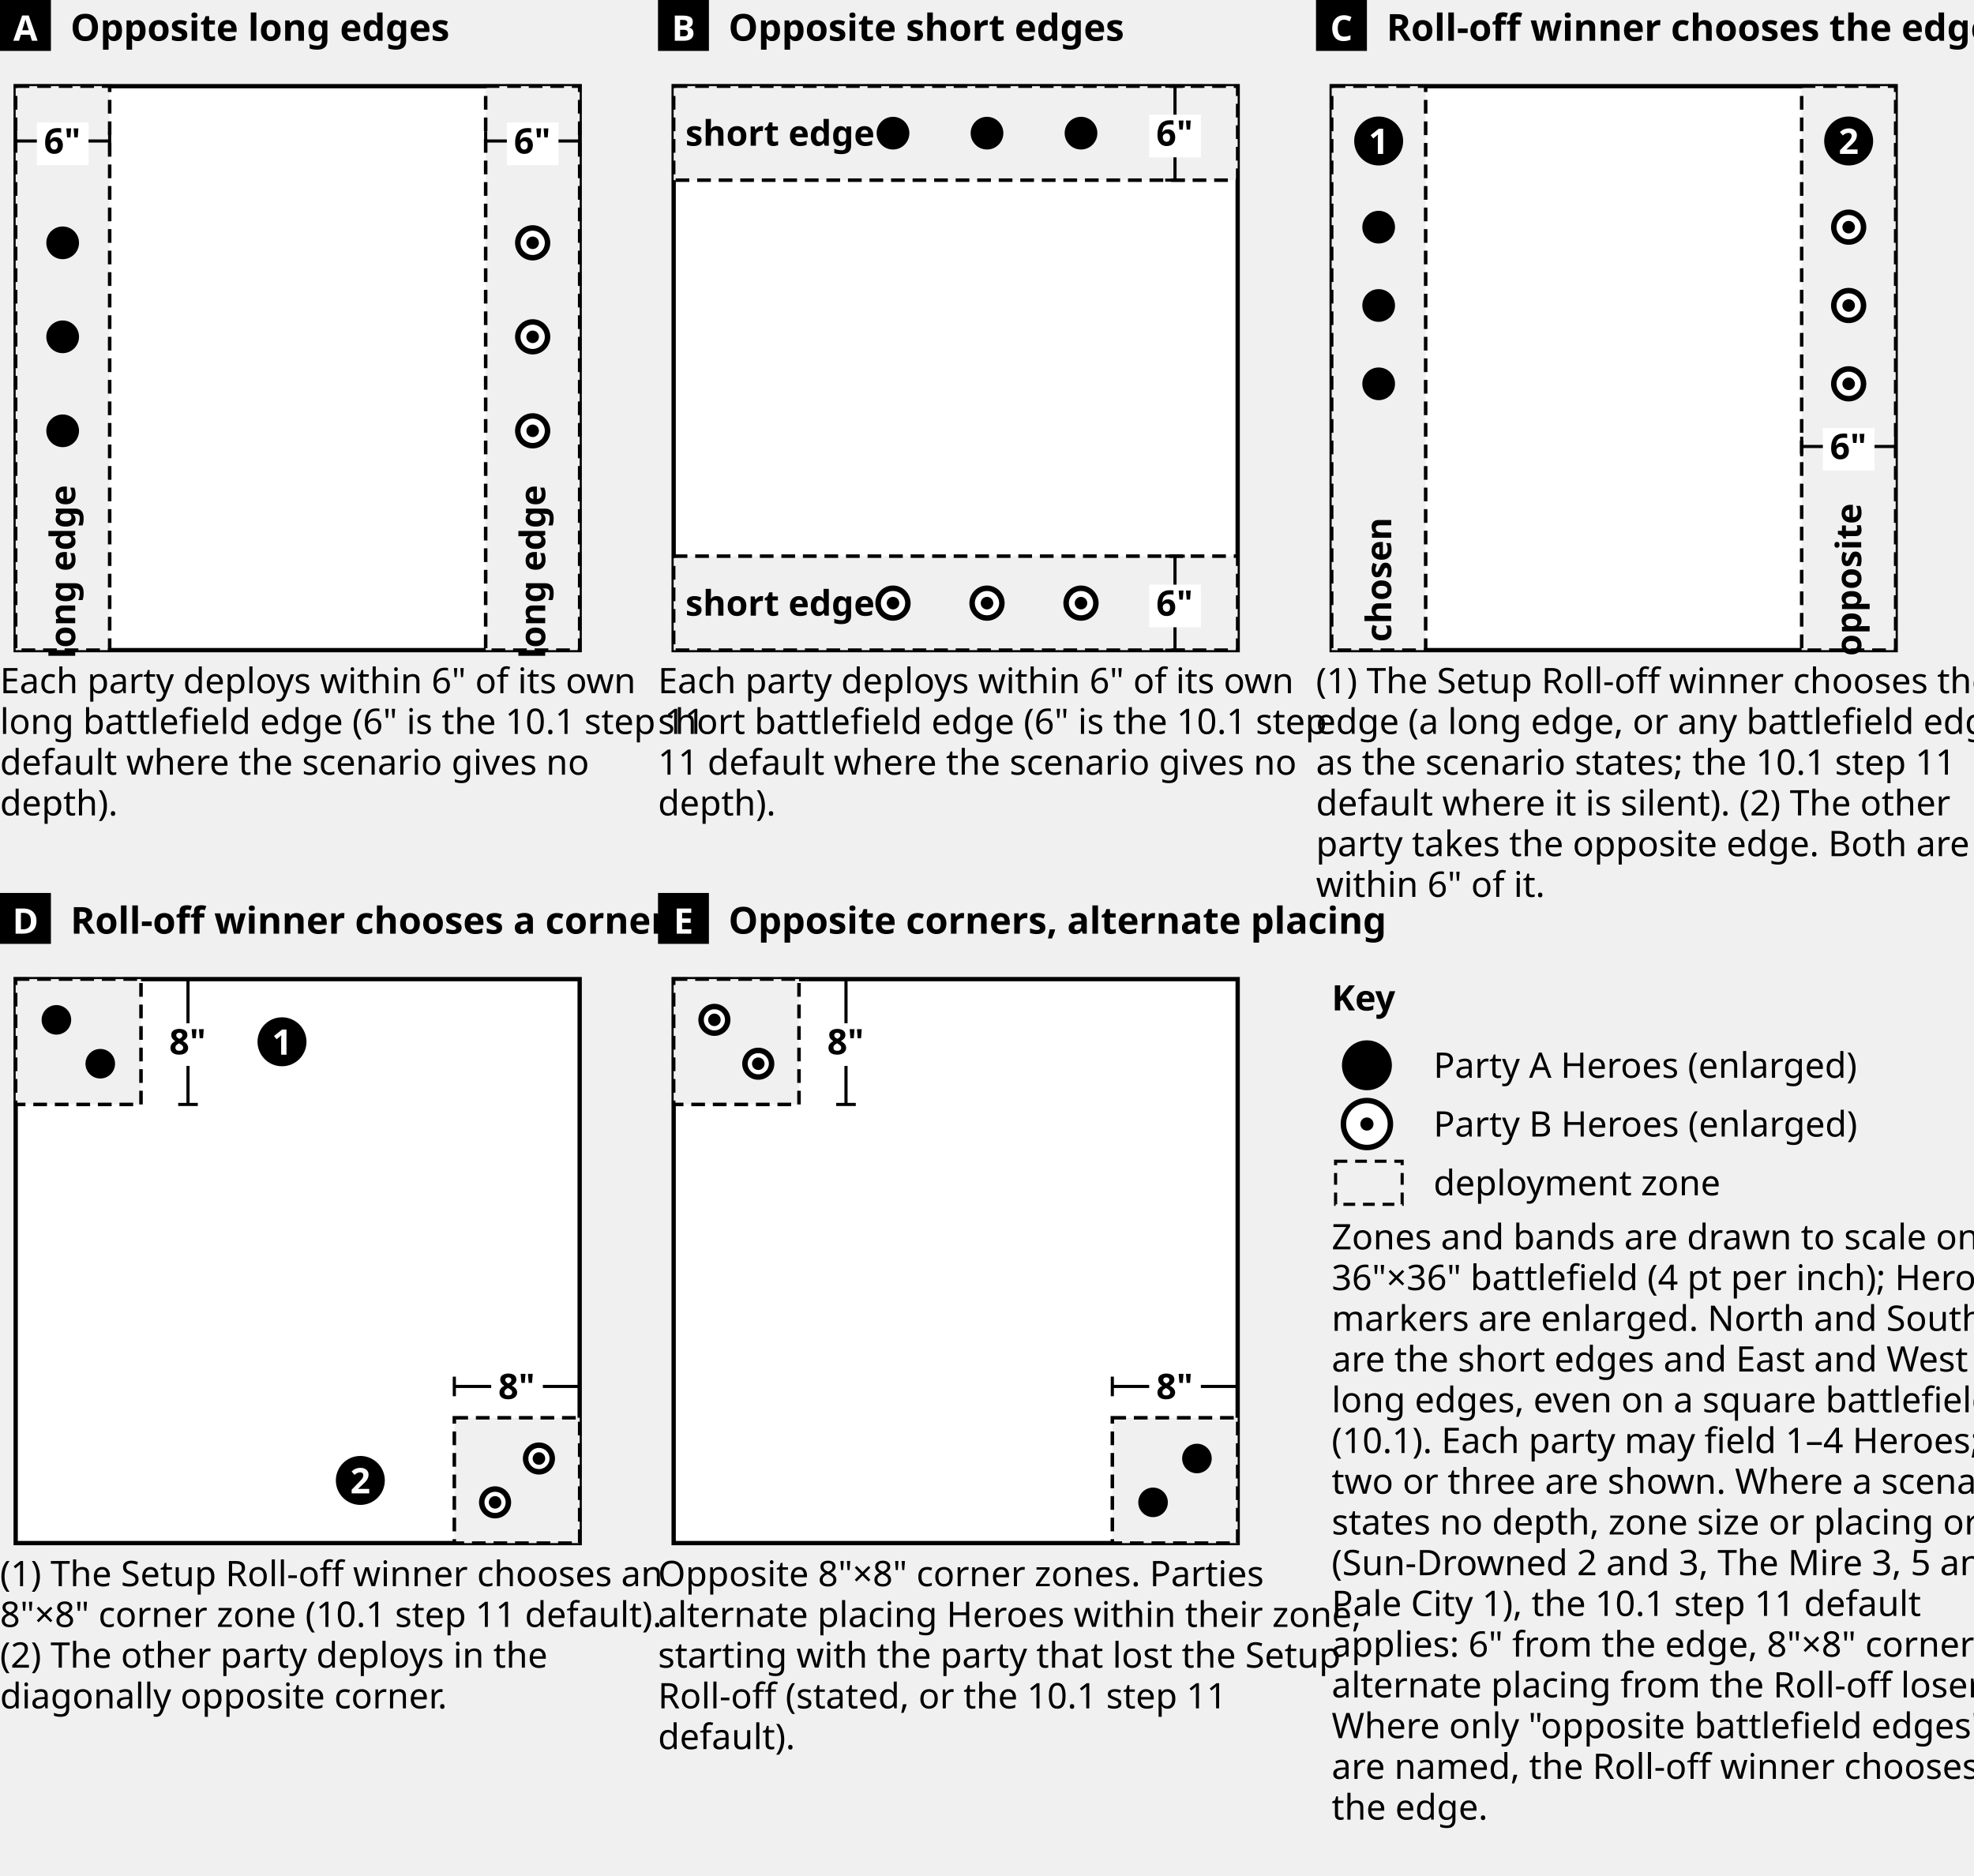
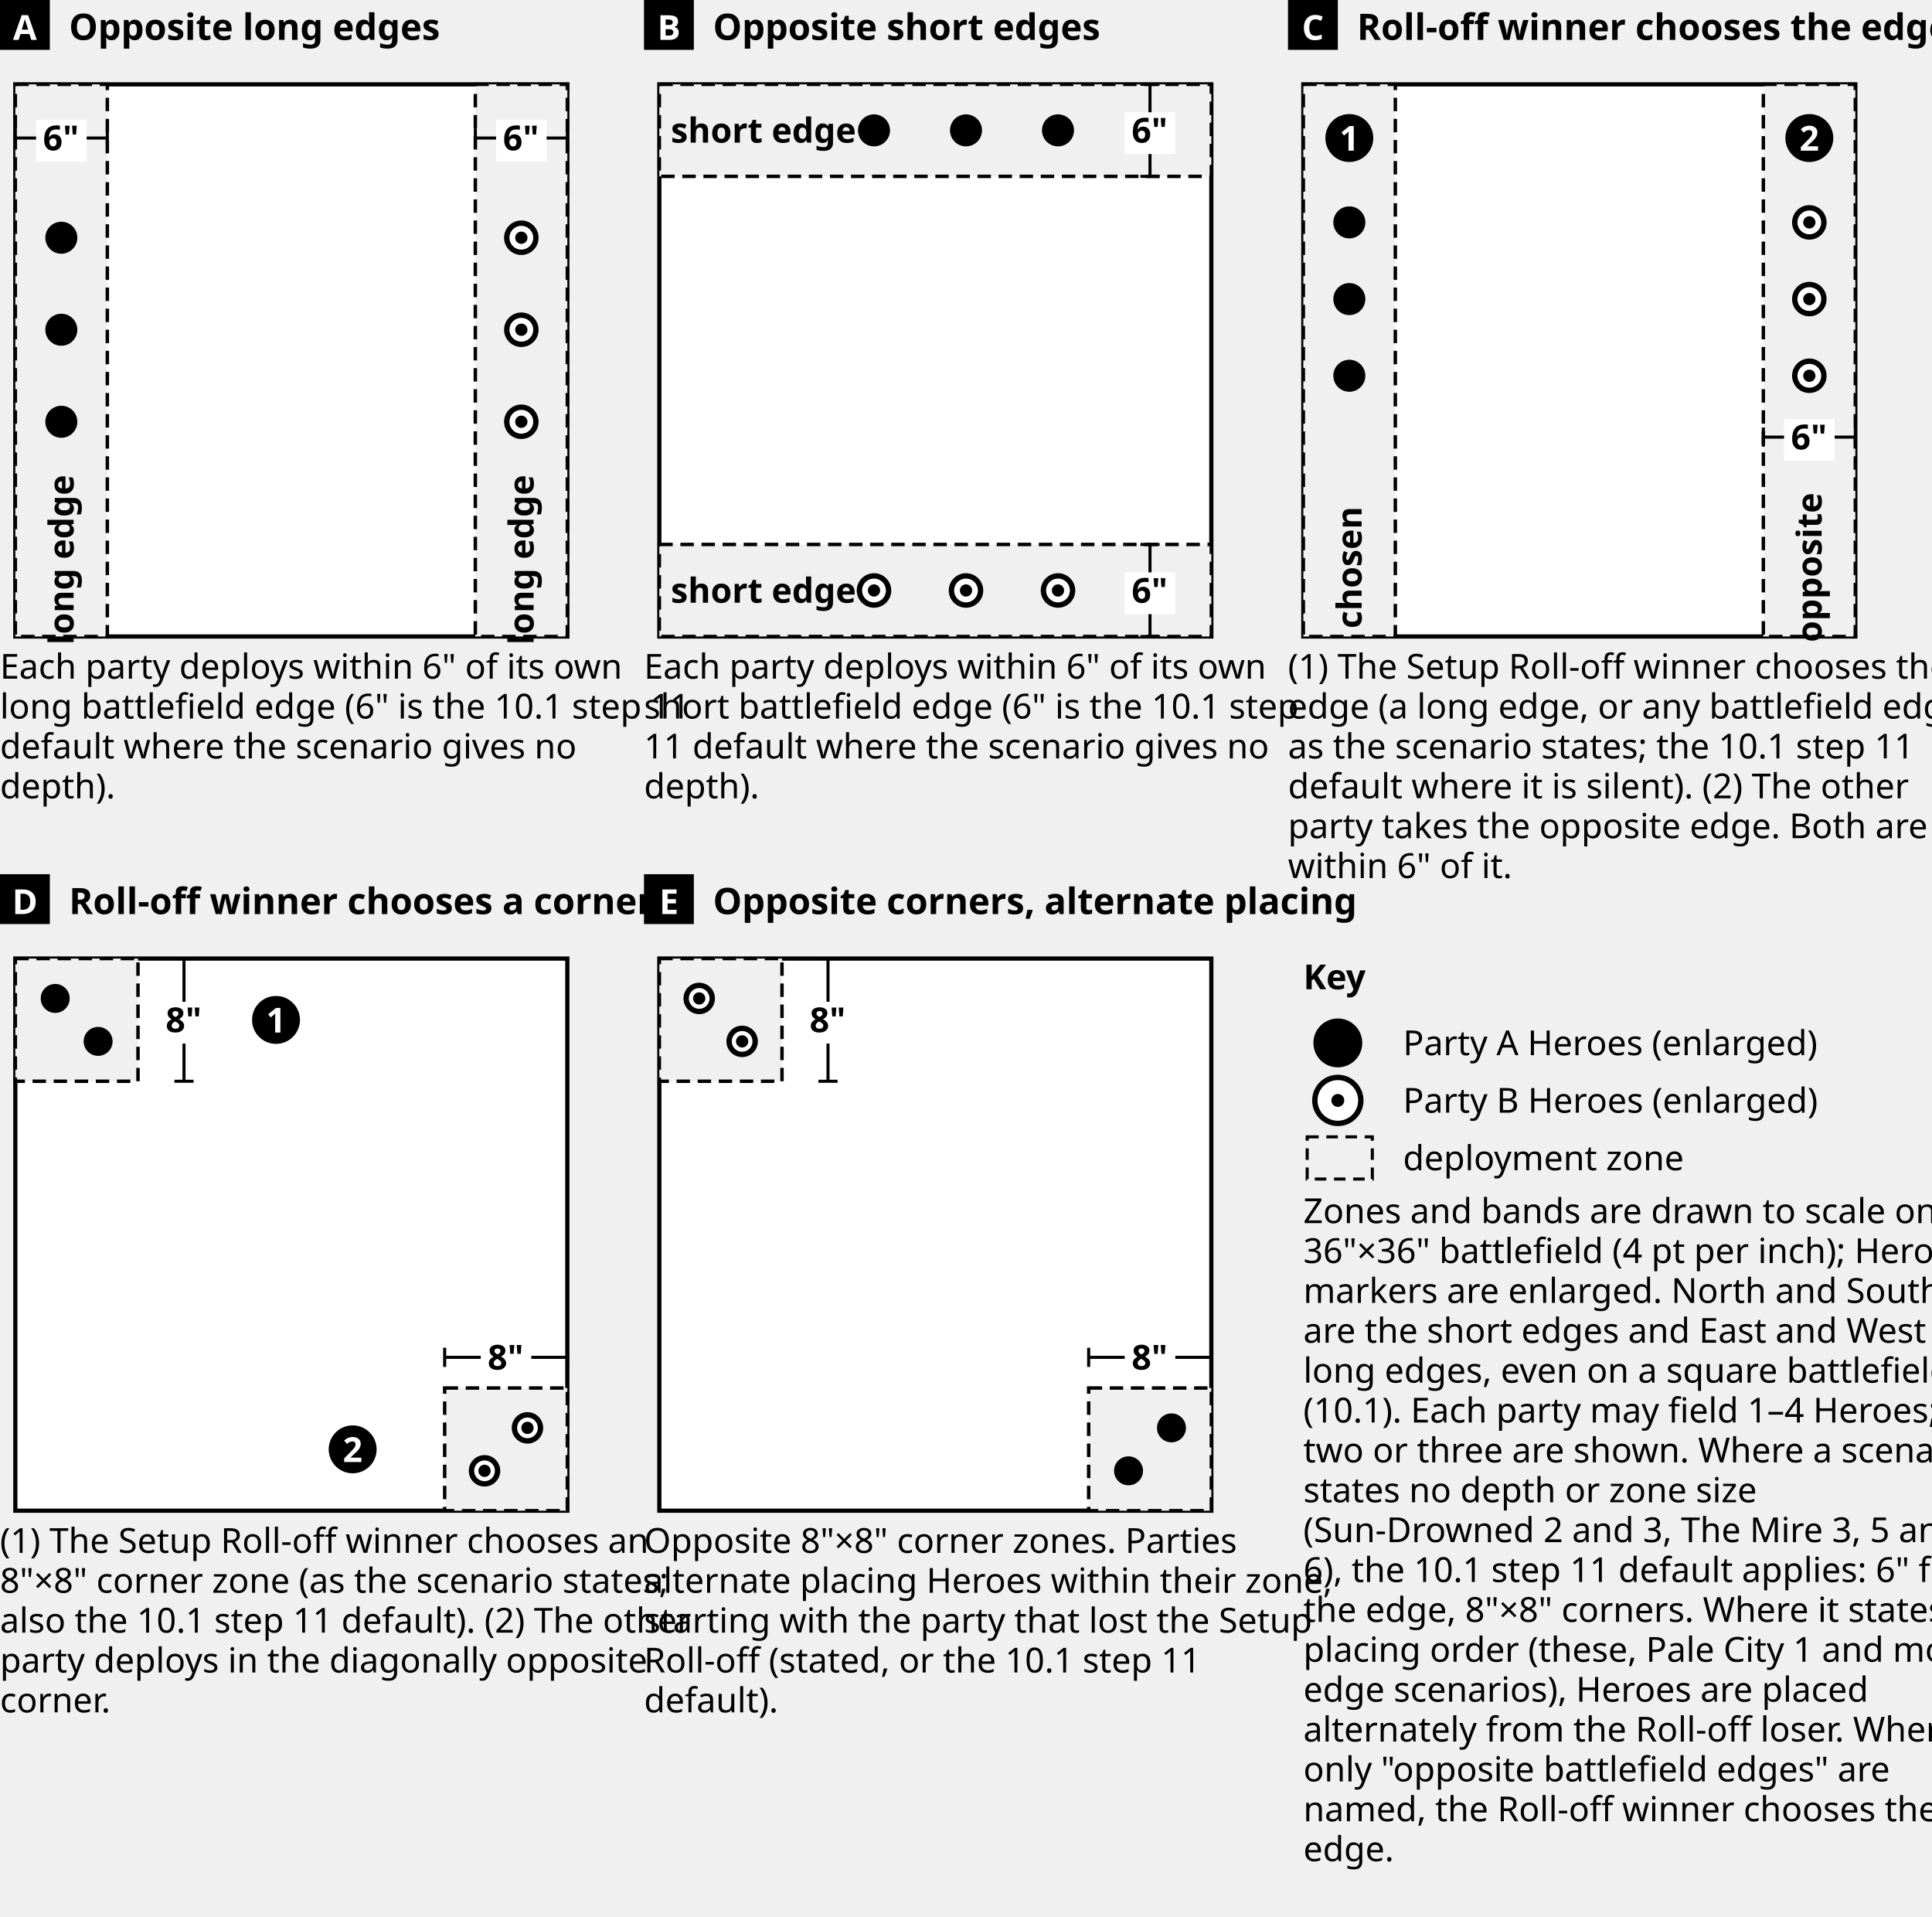
- <svg xmlns="http://www.w3.org/2000/svg" width="504pt" height="479pt" viewBox="0 0 504 479">
+ <svg xmlns="http://www.w3.org/2000/svg" width="504pt" height="499.8pt" viewBox="0 0 504 499.8">
  <defs>
    <pattern id="p-cover" width="5" height="5" patternUnits="userSpaceOnUse" patternTransform="rotate(45)">
      <rect width="5" height="5" fill="#fff" />
      <path d="M0 0.5H5M0.5 0V5" stroke="#444" stroke-width="0.7" fill="none" />
    </pattern>
    <pattern id="p-diff" width="4" height="4" patternUnits="userSpaceOnUse">
      <rect width="4" height="4" fill="#fff" />
      <circle cx="1" cy="1" r="0.75" fill="#222" />
      <circle cx="3" cy="3" r="0.75" fill="#222" />
    </pattern>
    <pattern id="p-imp" width="2.4" height="2.4" patternUnits="userSpaceOnUse" patternTransform="rotate(45)">
      <rect width="2.4" height="2.4" fill="#fff" />
      <path d="M0.4 0V2.4" stroke="#000" stroke-width="0.95" fill="none" />
    </pattern>
    <pattern id="p-mon" width="3.2" height="3.2" patternUnits="userSpaceOnUse" patternTransform="rotate(-45)">
      <rect width="3.2" height="3.2" fill="#fff" />
      <path d="M0.5 0V3.2" stroke="#000" stroke-width="1" fill="none" />
    </pattern>
    <pattern id="p-aoe" width="4" height="4" patternUnits="userSpaceOnUse" patternTransform="rotate(-45)">
      <rect width="4" height="4" fill="#fff" />
      <path d="M0.5 0V4" stroke="#777" stroke-width="1.4" fill="none" />
    </pattern>
  </defs>
  <rect x="0" y="0" width="13" height="13" fill="#000" />
  <text x="6.5" y="10.4" font-weight="700" font-family="'Source Sans 3'" font-size="9" fill="#fff" text-anchor="middle">A</text>
  <text x="18" y="10.4" font-weight="700" font-family="'Source Sans 3'" font-size="9.5" fill="#000">Opposite long edges</text>
  <rect x="4" y="22" width="144" height="144" fill="#fff" stroke="#000" stroke-width="1.1" />
  <rect x="4" y="22" width="24" height="144" fill="#f0f0f0" stroke="#000" stroke-width="0.9" stroke-dasharray="3.5 2" />
  <rect x="124" y="22" width="24" height="144" fill="#f0f0f0" stroke="#000" stroke-width="0.9" stroke-dasharray="3.5 2" />
  <circle cx="16" cy="62" r="3.8" fill="#000" stroke="#000" stroke-width="0.75" />
  <circle cx="16" cy="86" r="3.8" fill="#000" stroke="#000" stroke-width="0.75" />
  <circle cx="16" cy="110" r="3.8" fill="#000" stroke="#000" stroke-width="0.75" />
  <circle cx="136" cy="62" r="3.8" fill="#fff" stroke="#000" stroke-width="1.4" />
  <circle cx="136" cy="62" r="1.6" fill="#000" />
  <circle cx="136" cy="86" r="3.8" fill="#fff" stroke="#000" stroke-width="1.4" />
  <circle cx="136" cy="86" r="1.6" fill="#000" />
  <circle cx="136" cy="110" r="3.8" fill="#fff" stroke="#000" stroke-width="1.4" />
  <circle cx="136" cy="110" r="1.6" fill="#000" />
  <line x1="4" y1="36" x2="28" y2="36" stroke="#000" stroke-width="0.8" stroke-linecap="butt" />
  <line x1="4" y1="33.5" x2="4" y2="38.5" stroke="#000" stroke-width="0.8" stroke-linecap="butt" />
  <line x1="28" y1="33.5" x2="28" y2="38.5" stroke="#000" stroke-width="0.8" stroke-linecap="butt" />
  <rect x="9.41" y="31.28" width="13.19" height="10.89" fill="#fff" />
  <text x="11.21" y="39.2" font-weight="700" font-family="'Source Sans 3'" font-size="9" fill="#000">6"</text>
  <line x1="124" y1="36" x2="148" y2="36" stroke="#000" stroke-width="0.8" stroke-linecap="butt" />
  <line x1="124" y1="33.5" x2="124" y2="38.5" stroke="#000" stroke-width="0.8" stroke-linecap="butt" />
  <line x1="148" y1="33.5" x2="148" y2="38.5" stroke="#000" stroke-width="0.8" stroke-linecap="butt" />
  <rect x="129.41" y="31.28" width="13.19" height="10.89" fill="#fff" />
  <text x="131.21" y="39.2" font-weight="700" font-family="'Source Sans 3'" font-size="9" fill="#000">6"</text>
  <g transform="rotate(-90 19.2 146)">
    <text x="19.2" y="146" font-weight="600" font-family="'Source Sans 3'" font-size="9" fill="#000" text-anchor="middle">long edge</text>
  </g>
  <g transform="rotate(-90 139.2 146)">
    <text x="139.2" y="146" font-weight="600" font-family="'Source Sans 3'" font-size="9" fill="#000" text-anchor="middle">long edge</text>
  </g>
  <text x="0" y="177" font-weight="400" font-family="'Source Sans 3'" font-size="9" fill="#000">Each party deploys within 6" of its own</text>
  <text x="0" y="187.4" font-weight="400" font-family="'Source Sans 3'" font-size="9" fill="#000">long battlefield edge (6" is the 10.1 step 11</text>
  <text x="0" y="197.8" font-weight="400" font-family="'Source Sans 3'" font-size="9" fill="#000">default where the scenario gives no</text>
  <text x="0" y="208.2" font-weight="400" font-family="'Source Sans 3'" font-size="9" fill="#000">depth).</text>
  <rect x="168" y="0" width="13" height="13" fill="#000" />
  <text x="174.5" y="10.4" font-weight="700" font-family="'Source Sans 3'" font-size="9" fill="#fff" text-anchor="middle">B</text>
  <text x="186" y="10.4" font-weight="700" font-family="'Source Sans 3'" font-size="9.5" fill="#000">Opposite short edges</text>
  <rect x="172" y="22" width="144" height="144" fill="#fff" stroke="#000" stroke-width="1.1" />
  <rect x="172" y="22" width="144" height="24" fill="#f0f0f0" stroke="#000" stroke-width="0.9" stroke-dasharray="3.5 2" />
  <rect x="172" y="142" width="144" height="24" fill="#f0f0f0" stroke="#000" stroke-width="0.9" stroke-dasharray="3.5 2" />
  <circle cx="228" cy="34" r="3.8" fill="#000" stroke="#000" stroke-width="0.75" />
  <circle cx="252" cy="34" r="3.8" fill="#000" stroke="#000" stroke-width="0.75" />
  <circle cx="276" cy="34" r="3.8" fill="#000" stroke="#000" stroke-width="0.75" />
  <circle cx="228" cy="154" r="3.8" fill="#fff" stroke="#000" stroke-width="1.4" />
  <circle cx="228" cy="154" r="1.6" fill="#000" />
  <circle cx="252" cy="154" r="3.8" fill="#fff" stroke="#000" stroke-width="1.4" />
  <circle cx="252" cy="154" r="1.6" fill="#000" />
  <circle cx="276" cy="154" r="3.8" fill="#fff" stroke="#000" stroke-width="1.4" />
  <circle cx="276" cy="154" r="1.6" fill="#000" />
  <line x1="300" y1="22" x2="300" y2="46" stroke="#000" stroke-width="0.8" stroke-linecap="butt" />
  <line x1="297.5" y1="22" x2="302.5" y2="22" stroke="#000" stroke-width="0.8" stroke-linecap="butt" />
  <line x1="297.5" y1="46" x2="302.5" y2="46" stroke="#000" stroke-width="0.8" stroke-linecap="butt" />
  <rect x="293.41" y="29.28" width="13.19" height="10.89" fill="#fff" />
  <text x="295.21" y="37.2" font-weight="700" font-family="'Source Sans 3'" font-size="9" fill="#000">6"</text>
  <line x1="300" y1="142" x2="300" y2="166" stroke="#000" stroke-width="0.8" stroke-linecap="butt" />
  <line x1="297.5" y1="142" x2="302.5" y2="142" stroke="#000" stroke-width="0.8" stroke-linecap="butt" />
  <line x1="297.5" y1="166" x2="302.5" y2="166" stroke="#000" stroke-width="0.8" stroke-linecap="butt" />
  <rect x="293.41" y="149.28" width="13.19" height="10.89" fill="#fff" />
  <text x="295.21" y="157.2" font-weight="700" font-family="'Source Sans 3'" font-size="9" fill="#000">6"</text>
  <text x="175" y="37.2" font-weight="600" font-family="'Source Sans 3'" font-size="9" fill="#000">short edge</text>
  <text x="175" y="157.2" font-weight="600" font-family="'Source Sans 3'" font-size="9" fill="#000">short edge</text>
  <text x="168" y="177" font-weight="400" font-family="'Source Sans 3'" font-size="9" fill="#000">Each party deploys within 6" of its own</text>
  <text x="168" y="187.4" font-weight="400" font-family="'Source Sans 3'" font-size="9" fill="#000">short battlefield edge (6" is the 10.1 step</text>
  <text x="168" y="197.8" font-weight="400" font-family="'Source Sans 3'" font-size="9" fill="#000">11 default where the scenario gives no</text>
  <text x="168" y="208.2" font-weight="400" font-family="'Source Sans 3'" font-size="9" fill="#000">depth).</text>
  <rect x="336" y="0" width="13" height="13" fill="#000" />
  <text x="342.5" y="10.4" font-weight="700" font-family="'Source Sans 3'" font-size="9" fill="#fff" text-anchor="middle">C</text>
  <text x="354" y="10.4" font-weight="700" font-family="'Source Sans 3'" font-size="9.5" fill="#000">Roll-off winner chooses the edge</text>
  <rect x="340" y="22" width="144" height="144" fill="#fff" stroke="#000" stroke-width="1.1" />
  <rect x="340" y="22" width="24" height="144" fill="#f0f0f0" stroke="#000" stroke-width="0.9" stroke-dasharray="3.5 2" />
  <rect x="460" y="22" width="24" height="144" fill="#f0f0f0" stroke="#000" stroke-width="0.9" stroke-dasharray="3.5 2" />
  <circle cx="352" cy="58" r="3.8" fill="#000" stroke="#000" stroke-width="0.75" />
  <circle cx="352" cy="78" r="3.8" fill="#000" stroke="#000" stroke-width="0.75" />
  <circle cx="352" cy="98" r="3.8" fill="#000" stroke="#000" stroke-width="0.75" />
  <circle cx="472" cy="58" r="3.8" fill="#fff" stroke="#000" stroke-width="1.4" />
  <circle cx="472" cy="58" r="1.6" fill="#000" />
  <circle cx="472" cy="78" r="3.8" fill="#fff" stroke="#000" stroke-width="1.4" />
  <circle cx="472" cy="78" r="1.6" fill="#000" />
  <circle cx="472" cy="98" r="3.8" fill="#fff" stroke="#000" stroke-width="1.4" />
  <circle cx="472" cy="98" r="1.6" fill="#000" />
  <circle cx="352" cy="36" r="6" fill="#000" stroke="#000" stroke-width="0.5" />
  <text x="352" y="39.3" font-weight="700" font-family="'Source Sans 3'" font-size="9" fill="#fff" text-anchor="middle">1</text>
  <circle cx="472" cy="36" r="6" fill="#000" stroke="#000" stroke-width="0.5" />
  <text x="472" y="39.3" font-weight="700" font-family="'Source Sans 3'" font-size="9" fill="#fff" text-anchor="middle">2</text>
  <line x1="460" y1="114" x2="484" y2="114" stroke="#000" stroke-width="0.8" stroke-linecap="butt" />
  <line x1="460" y1="111.5" x2="460" y2="116.5" stroke="#000" stroke-width="0.8" stroke-linecap="butt" />
  <line x1="484" y1="111.5" x2="484" y2="116.5" stroke="#000" stroke-width="0.8" stroke-linecap="butt" />
  <rect x="465.41" y="109.28" width="13.19" height="10.89" fill="#fff" />
  <text x="467.21" y="117.2" font-weight="700" font-family="'Source Sans 3'" font-size="9" fill="#000">6"</text>
  <g transform="rotate(-90 355.2 148)">
    <text x="355.2" y="148" font-weight="600" font-family="'Source Sans 3'" font-size="9" fill="#000" text-anchor="middle">chosen</text>
  </g>
  <g transform="rotate(-90 475.2 148)">
    <text x="475.2" y="148" font-weight="600" font-family="'Source Sans 3'" font-size="9" fill="#000" text-anchor="middle">opposite</text>
  </g>
  <text x="336" y="177" font-weight="400" font-family="'Source Sans 3'" font-size="9" fill="#000">(1) The Setup Roll-off winner chooses the</text>
  <text x="336" y="187.4" font-weight="400" font-family="'Source Sans 3'" font-size="9" fill="#000">edge (a long edge, or any battlefield edge,</text>
  <text x="336" y="197.8" font-weight="400" font-family="'Source Sans 3'" font-size="9" fill="#000">as the scenario states; the 10.1 step 11</text>
  <text x="336" y="208.2" font-weight="400" font-family="'Source Sans 3'" font-size="9" fill="#000">default where it is silent). (2) The other</text>
  <text x="336" y="218.6" font-weight="400" font-family="'Source Sans 3'" font-size="9" fill="#000">party takes the opposite edge. Both are</text>
  <text x="336" y="229" font-weight="400" font-family="'Source Sans 3'" font-size="9" fill="#000">within 6" of it.</text>
  <rect x="0" y="228" width="13" height="13" fill="#000" />
  <text x="6.5" y="238.4" font-weight="700" font-family="'Source Sans 3'" font-size="9" fill="#fff" text-anchor="middle">D</text>
  <text x="18" y="238.4" font-weight="700" font-family="'Source Sans 3'" font-size="9.5" fill="#000">Roll-off winner chooses a corner</text>
  <rect x="4" y="250" width="144" height="144" fill="#fff" stroke="#000" stroke-width="1.1" />
  <rect x="4" y="250" width="32" height="32" fill="#f0f0f0" stroke="#000" stroke-width="0.9" stroke-dasharray="3.5 2" />
  <rect x="116" y="362" width="32" height="32" fill="#f0f0f0" stroke="#000" stroke-width="0.9" stroke-dasharray="3.5 2" />
  <circle cx="14.4" cy="260.4" r="3.4" fill="#000" stroke="#000" stroke-width="0.75" />
  <circle cx="25.6" cy="271.6" r="3.4" fill="#000" stroke="#000" stroke-width="0.75" />
  <circle cx="126.4" cy="383.6" r="3.4" fill="#fff" stroke="#000" stroke-width="1.4" />
  <circle cx="126.4" cy="383.6" r="1.6" fill="#000" />
  <circle cx="137.6" cy="372.4" r="3.4" fill="#fff" stroke="#000" stroke-width="1.4" />
  <circle cx="137.6" cy="372.4" r="1.6" fill="#000" />
  <circle cx="72" cy="266" r="6" fill="#000" stroke="#000" stroke-width="0.5" />
  <text x="72" y="269.3" font-weight="700" font-family="'Source Sans 3'" font-size="9" fill="#fff" text-anchor="middle">1</text>
  <circle cx="92" cy="378" r="6" fill="#000" stroke="#000" stroke-width="0.5" />
  <text x="92" y="381.3" font-weight="700" font-family="'Source Sans 3'" font-size="9" fill="#fff" text-anchor="middle">2</text>
  <line x1="116" y1="354" x2="148" y2="354" stroke="#000" stroke-width="0.8" stroke-linecap="butt" />
  <line x1="116" y1="351.5" x2="116" y2="356.5" stroke="#000" stroke-width="0.8" stroke-linecap="butt" />
  <line x1="148" y1="351.5" x2="148" y2="356.5" stroke="#000" stroke-width="0.8" stroke-linecap="butt" />
  <rect x="125.41" y="349.28" width="13.19" height="10.89" fill="#fff" />
  <text x="127.21" y="357.2" font-weight="700" font-family="'Source Sans 3'" font-size="9" fill="#000">8"</text>
  <line x1="48" y1="250" x2="48" y2="282" stroke="#000" stroke-width="0.8" stroke-linecap="butt" />
  <line x1="45.5" y1="250" x2="50.5" y2="250" stroke="#000" stroke-width="0.8" stroke-linecap="butt" />
  <line x1="45.5" y1="282" x2="50.5" y2="282" stroke="#000" stroke-width="0.8" stroke-linecap="butt" />
  <rect x="41.41" y="261.28" width="13.19" height="10.89" fill="#fff" />
  <text x="43.21" y="269.2" font-weight="700" font-family="'Source Sans 3'" font-size="9" fill="#000">8"</text>
  <text x="0" y="405" font-weight="400" font-family="'Source Sans 3'" font-size="9" fill="#000">(1) The Setup Roll-off winner chooses an</text>
-   <text x="0" y="415.4" font-weight="400" font-family="'Source Sans 3'" font-size="9" fill="#000">8"×8" corner zone (10.1 step 11 default).</text>
-   <text x="0" y="425.8" font-weight="400" font-family="'Source Sans 3'" font-size="9" fill="#000">(2) The other party deploys in the</text>
-   <text x="0" y="436.2" font-weight="400" font-family="'Source Sans 3'" font-size="9" fill="#000">diagonally opposite corner.</text>
+   <text x="0" y="415.4" font-weight="400" font-family="'Source Sans 3'" font-size="9" fill="#000">8"×8" corner zone (as the scenario states;</text>
+   <text x="0" y="425.8" font-weight="400" font-family="'Source Sans 3'" font-size="9" fill="#000">also the 10.1 step 11 default). (2) The other</text>
+   <text x="0" y="436.2" font-weight="400" font-family="'Source Sans 3'" font-size="9" fill="#000">party deploys in the diagonally opposite</text>
+   <text x="0" y="446.6" font-weight="400" font-family="'Source Sans 3'" font-size="9" fill="#000">corner.</text>
  <rect x="168" y="228" width="13" height="13" fill="#000" />
  <text x="174.5" y="238.4" font-weight="700" font-family="'Source Sans 3'" font-size="9" fill="#fff" text-anchor="middle">E</text>
  <text x="186" y="238.4" font-weight="700" font-family="'Source Sans 3'" font-size="9.5" fill="#000">Opposite corners, alternate placing</text>
  <rect x="172" y="250" width="144" height="144" fill="#fff" stroke="#000" stroke-width="1.1" />
  <rect x="172" y="250" width="32" height="32" fill="#f0f0f0" stroke="#000" stroke-width="0.9" stroke-dasharray="3.5 2" />
  <rect x="284" y="362" width="32" height="32" fill="#f0f0f0" stroke="#000" stroke-width="0.9" stroke-dasharray="3.5 2" />
  <circle cx="182.4" cy="260.4" r="3.4" fill="#fff" stroke="#000" stroke-width="1.4" />
  <circle cx="182.4" cy="260.4" r="1.6" fill="#000" />
  <circle cx="193.6" cy="271.6" r="3.4" fill="#fff" stroke="#000" stroke-width="1.4" />
  <circle cx="193.6" cy="271.6" r="1.6" fill="#000" />
  <circle cx="294.4" cy="383.6" r="3.4" fill="#000" stroke="#000" stroke-width="0.75" />
  <circle cx="305.6" cy="372.4" r="3.4" fill="#000" stroke="#000" stroke-width="0.75" />
  <line x1="284" y1="354" x2="316" y2="354" stroke="#000" stroke-width="0.8" stroke-linecap="butt" />
  <line x1="284" y1="351.5" x2="284" y2="356.5" stroke="#000" stroke-width="0.8" stroke-linecap="butt" />
  <line x1="316" y1="351.5" x2="316" y2="356.5" stroke="#000" stroke-width="0.8" stroke-linecap="butt" />
  <rect x="293.41" y="349.28" width="13.19" height="10.89" fill="#fff" />
  <text x="295.21" y="357.2" font-weight="700" font-family="'Source Sans 3'" font-size="9" fill="#000">8"</text>
  <line x1="216" y1="250" x2="216" y2="282" stroke="#000" stroke-width="0.8" stroke-linecap="butt" />
  <line x1="213.5" y1="250" x2="218.5" y2="250" stroke="#000" stroke-width="0.8" stroke-linecap="butt" />
  <line x1="213.5" y1="282" x2="218.5" y2="282" stroke="#000" stroke-width="0.8" stroke-linecap="butt" />
  <rect x="209.41" y="261.28" width="13.19" height="10.89" fill="#fff" />
  <text x="211.21" y="269.2" font-weight="700" font-family="'Source Sans 3'" font-size="9" fill="#000">8"</text>
  <text x="168" y="405" font-weight="400" font-family="'Source Sans 3'" font-size="9" fill="#000">Opposite 8"×8" corner zones. Parties</text>
  <text x="168" y="415.4" font-weight="400" font-family="'Source Sans 3'" font-size="9" fill="#000">alternate placing Heroes within their zone,</text>
  <text x="168" y="425.8" font-weight="400" font-family="'Source Sans 3'" font-size="9" fill="#000">starting with the party that lost the Setup</text>
  <text x="168" y="436.2" font-weight="400" font-family="'Source Sans 3'" font-size="9" fill="#000">Roll-off (stated, or the 10.1 step 11</text>
  <text x="168" y="446.6" font-weight="400" font-family="'Source Sans 3'" font-size="9" fill="#000">default).</text>
  <text x="340" y="258" font-weight="700" font-family="'Source Sans 3'" font-size="9" fill="#000">Key</text>
  <circle cx="349" cy="272" r="6" fill="#000" stroke="#000" stroke-width="0.75" />
  <text x="366" y="275.2" font-weight="400" font-family="'Source Sans 3'" font-size="9" fill="#000">Party A Heroes (enlarged)</text>
  <circle cx="349" cy="287" r="6" fill="#fff" stroke="#000" stroke-width="1.4" />
  <circle cx="349" cy="287" r="1.68" fill="#000" />
  <text x="366" y="290.2" font-weight="400" font-family="'Source Sans 3'" font-size="9" fill="#000">Party B Heroes (enlarged)</text>
  <rect x="341" y="296.5" width="17" height="11" fill="#f0f0f0" stroke="#000" stroke-width="0.8" stroke-dasharray="3 2" />
  <text x="366" y="305.2" font-weight="400" font-family="'Source Sans 3'" font-size="9" fill="#000">deployment zone</text>
  <text x="340" y="319" font-weight="400" font-family="'Source Sans 3'" font-size="9" fill="#000">Zones and bands are drawn to scale on a</text>
  <text x="340" y="329.4" font-weight="400" font-family="'Source Sans 3'" font-size="9" fill="#000">36"×36" battlefield (4 pt per inch); Hero</text>
  <text x="340" y="339.8" font-weight="400" font-family="'Source Sans 3'" font-size="9" fill="#000">markers are enlarged. North and South</text>
  <text x="340" y="350.2" font-weight="400" font-family="'Source Sans 3'" font-size="9" fill="#000">are the short edges and East and West the</text>
  <text x="340" y="360.6" font-weight="400" font-family="'Source Sans 3'" font-size="9" fill="#000">long edges, even on a square battlefield</text>
  <text x="340" y="371" font-weight="400" font-family="'Source Sans 3'" font-size="9" fill="#000">(10.1). Each party may field 1–4 Heroes;</text>
  <text x="340" y="381.4" font-weight="400" font-family="'Source Sans 3'" font-size="9" fill="#000">two or three are shown. Where a scenario</text>
-   <text x="340" y="391.8" font-weight="400" font-family="'Source Sans 3'" font-size="9" fill="#000">states no depth, zone size or placing order</text>
-   <text x="340" y="402.2" font-weight="400" font-family="'Source Sans 3'" font-size="9" fill="#000">(Sun-Drowned 2 and 3, The Mire 3, 5 and 6,</text>
-   <text x="340" y="412.6" font-weight="400" font-family="'Source Sans 3'" font-size="9" fill="#000">Pale City 1), the 10.1 step 11 default</text>
-   <text x="340" y="423" font-weight="400" font-family="'Source Sans 3'" font-size="9" fill="#000">applies: 6" from the edge, 8"×8" corners,</text>
-   <text x="340" y="433.4" font-weight="400" font-family="'Source Sans 3'" font-size="9" fill="#000">alternate placing from the Roll-off loser.</text>
-   <text x="340" y="443.8" font-weight="400" font-family="'Source Sans 3'" font-size="9" fill="#000">Where only "opposite battlefield edges"</text>
-   <text x="340" y="454.2" font-weight="400" font-family="'Source Sans 3'" font-size="9" fill="#000">are named, the Roll-off winner chooses</text>
-   <text x="340" y="464.6" font-weight="400" font-family="'Source Sans 3'" font-size="9" fill="#000">the edge.</text>
+   <text x="340" y="391.8" font-weight="400" font-family="'Source Sans 3'" font-size="9" fill="#000">states no depth or zone size</text>
+   <text x="340" y="402.2" font-weight="400" font-family="'Source Sans 3'" font-size="9" fill="#000">(Sun-Drowned 2 and 3, The Mire 3, 5 and</text>
+   <text x="340" y="412.6" font-weight="400" font-family="'Source Sans 3'" font-size="9" fill="#000">6), the 10.1 step 11 default applies: 6" from</text>
+   <text x="340" y="423" font-weight="400" font-family="'Source Sans 3'" font-size="9" fill="#000">the edge, 8"×8" corners. Where it states no</text>
+   <text x="340" y="433.4" font-weight="400" font-family="'Source Sans 3'" font-size="9" fill="#000">placing order (these, Pale City 1 and most</text>
+   <text x="340" y="443.8" font-weight="400" font-family="'Source Sans 3'" font-size="9" fill="#000">edge scenarios), Heroes are placed</text>
+   <text x="340" y="454.2" font-weight="400" font-family="'Source Sans 3'" font-size="9" fill="#000">alternately from the Roll-off loser. Where</text>
+   <text x="340" y="464.6" font-weight="400" font-family="'Source Sans 3'" font-size="9" fill="#000">only "opposite battlefield edges" are</text>
+   <text x="340" y="475" font-weight="400" font-family="'Source Sans 3'" font-size="9" fill="#000">named, the Roll-off winner chooses the</text>
+   <text x="340" y="485.4" font-weight="400" font-family="'Source Sans 3'" font-size="9" fill="#000">edge.</text>
</svg>
